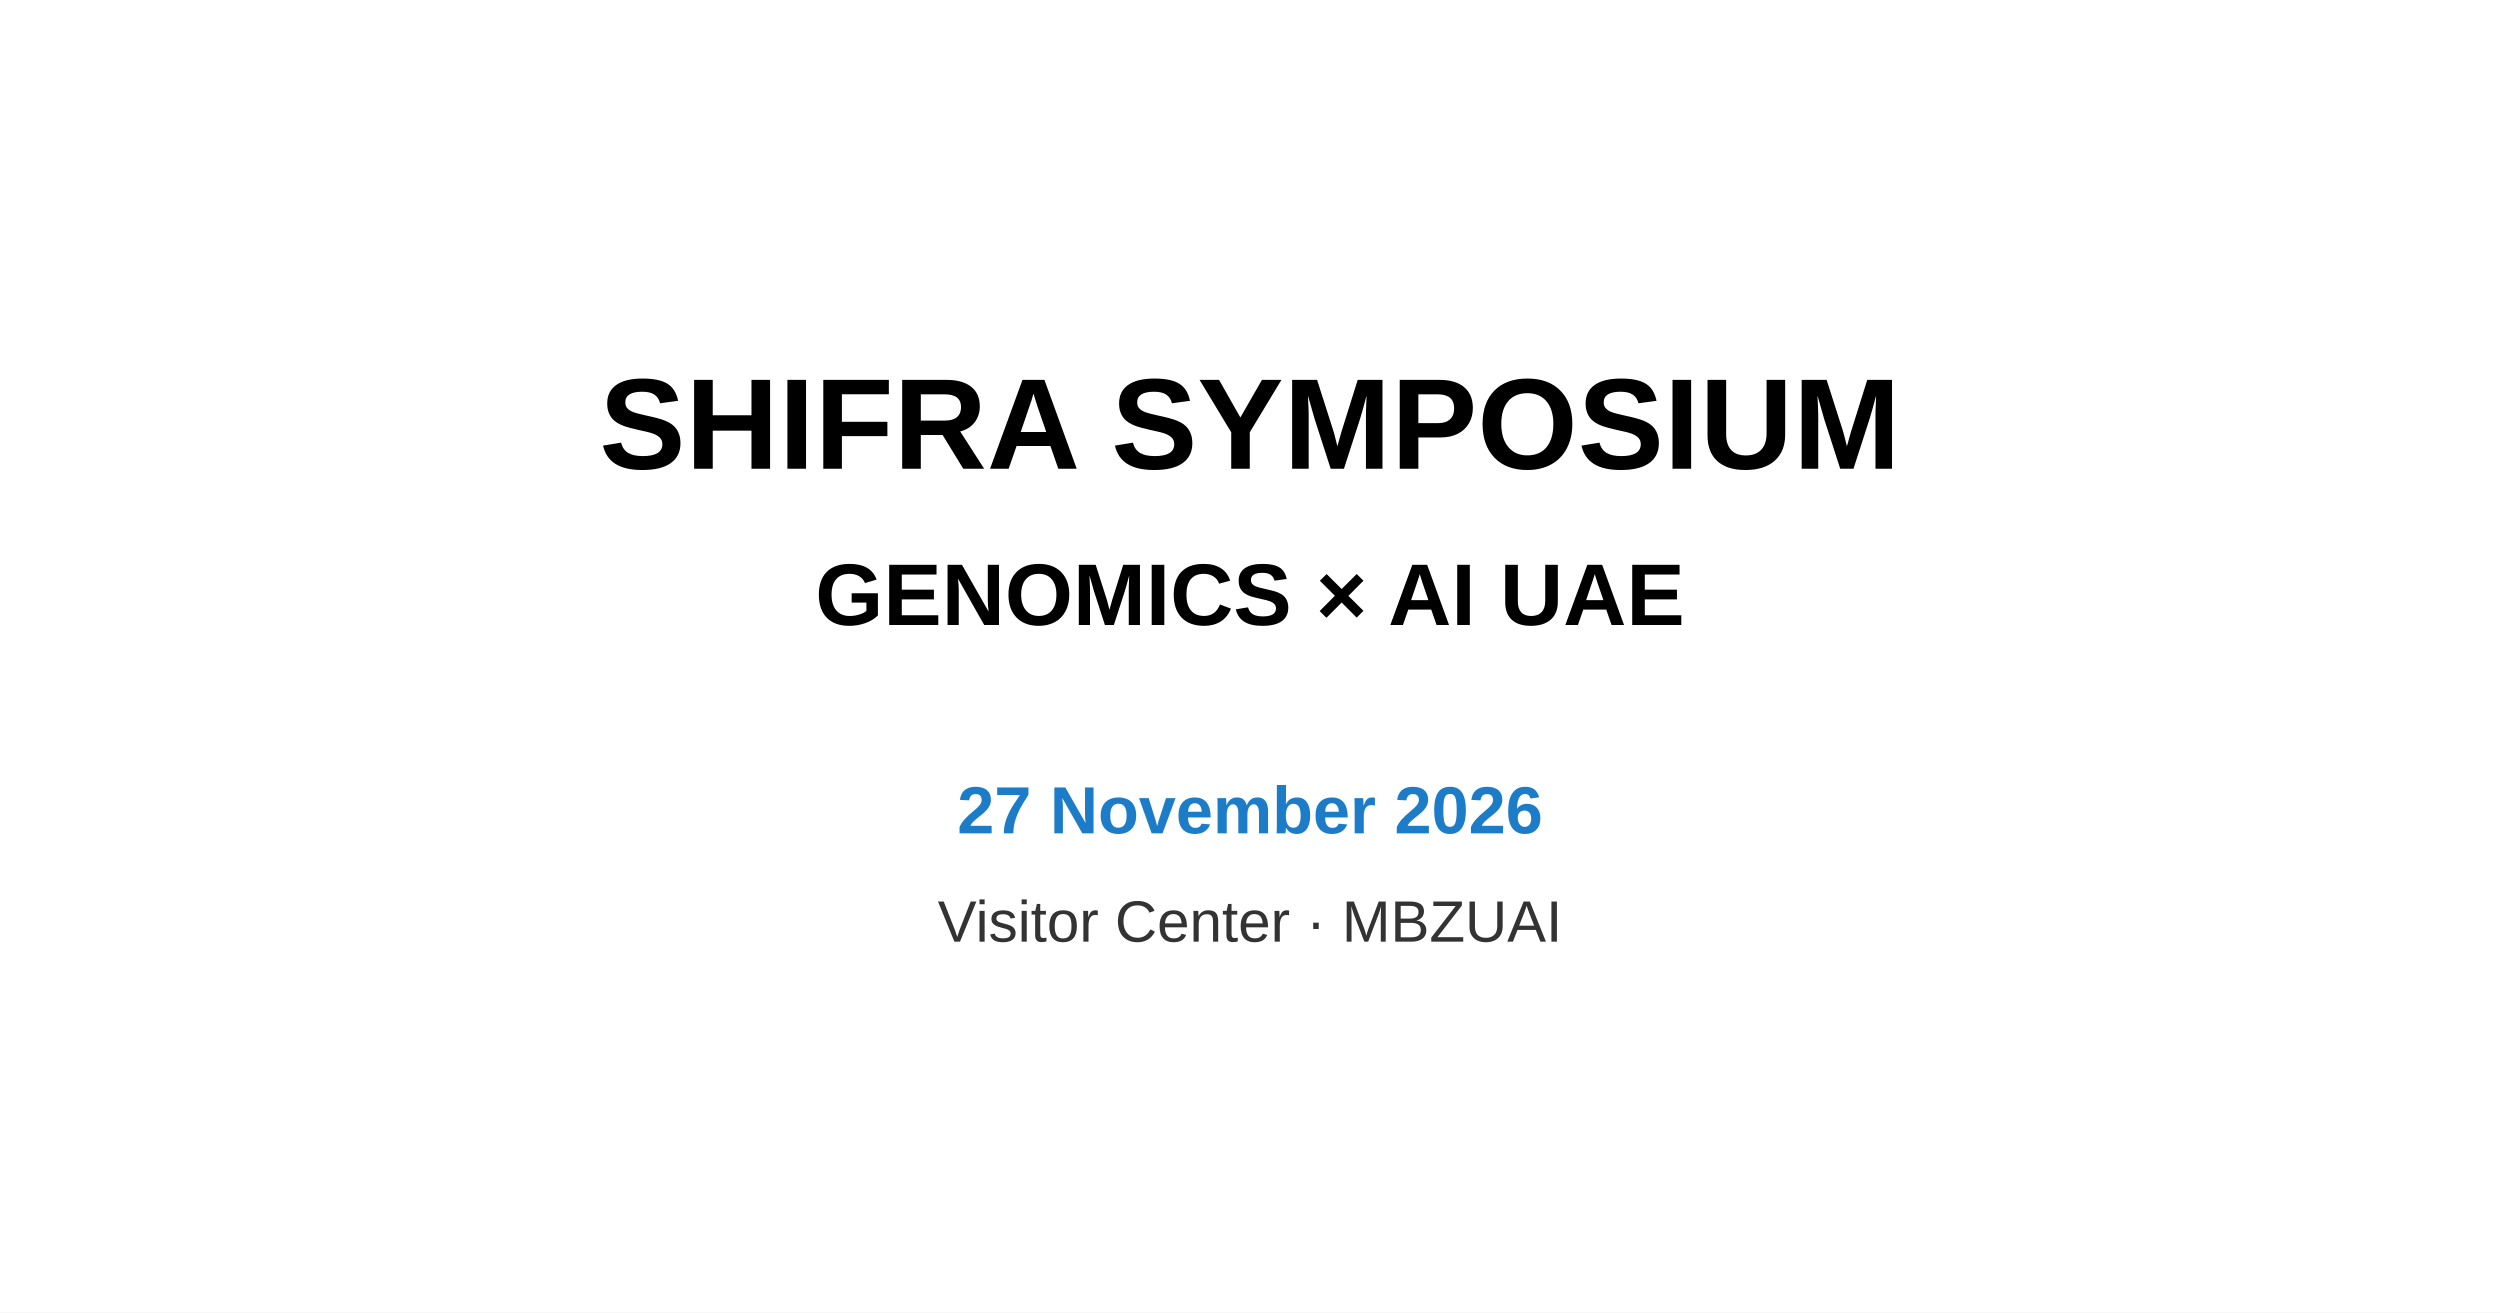
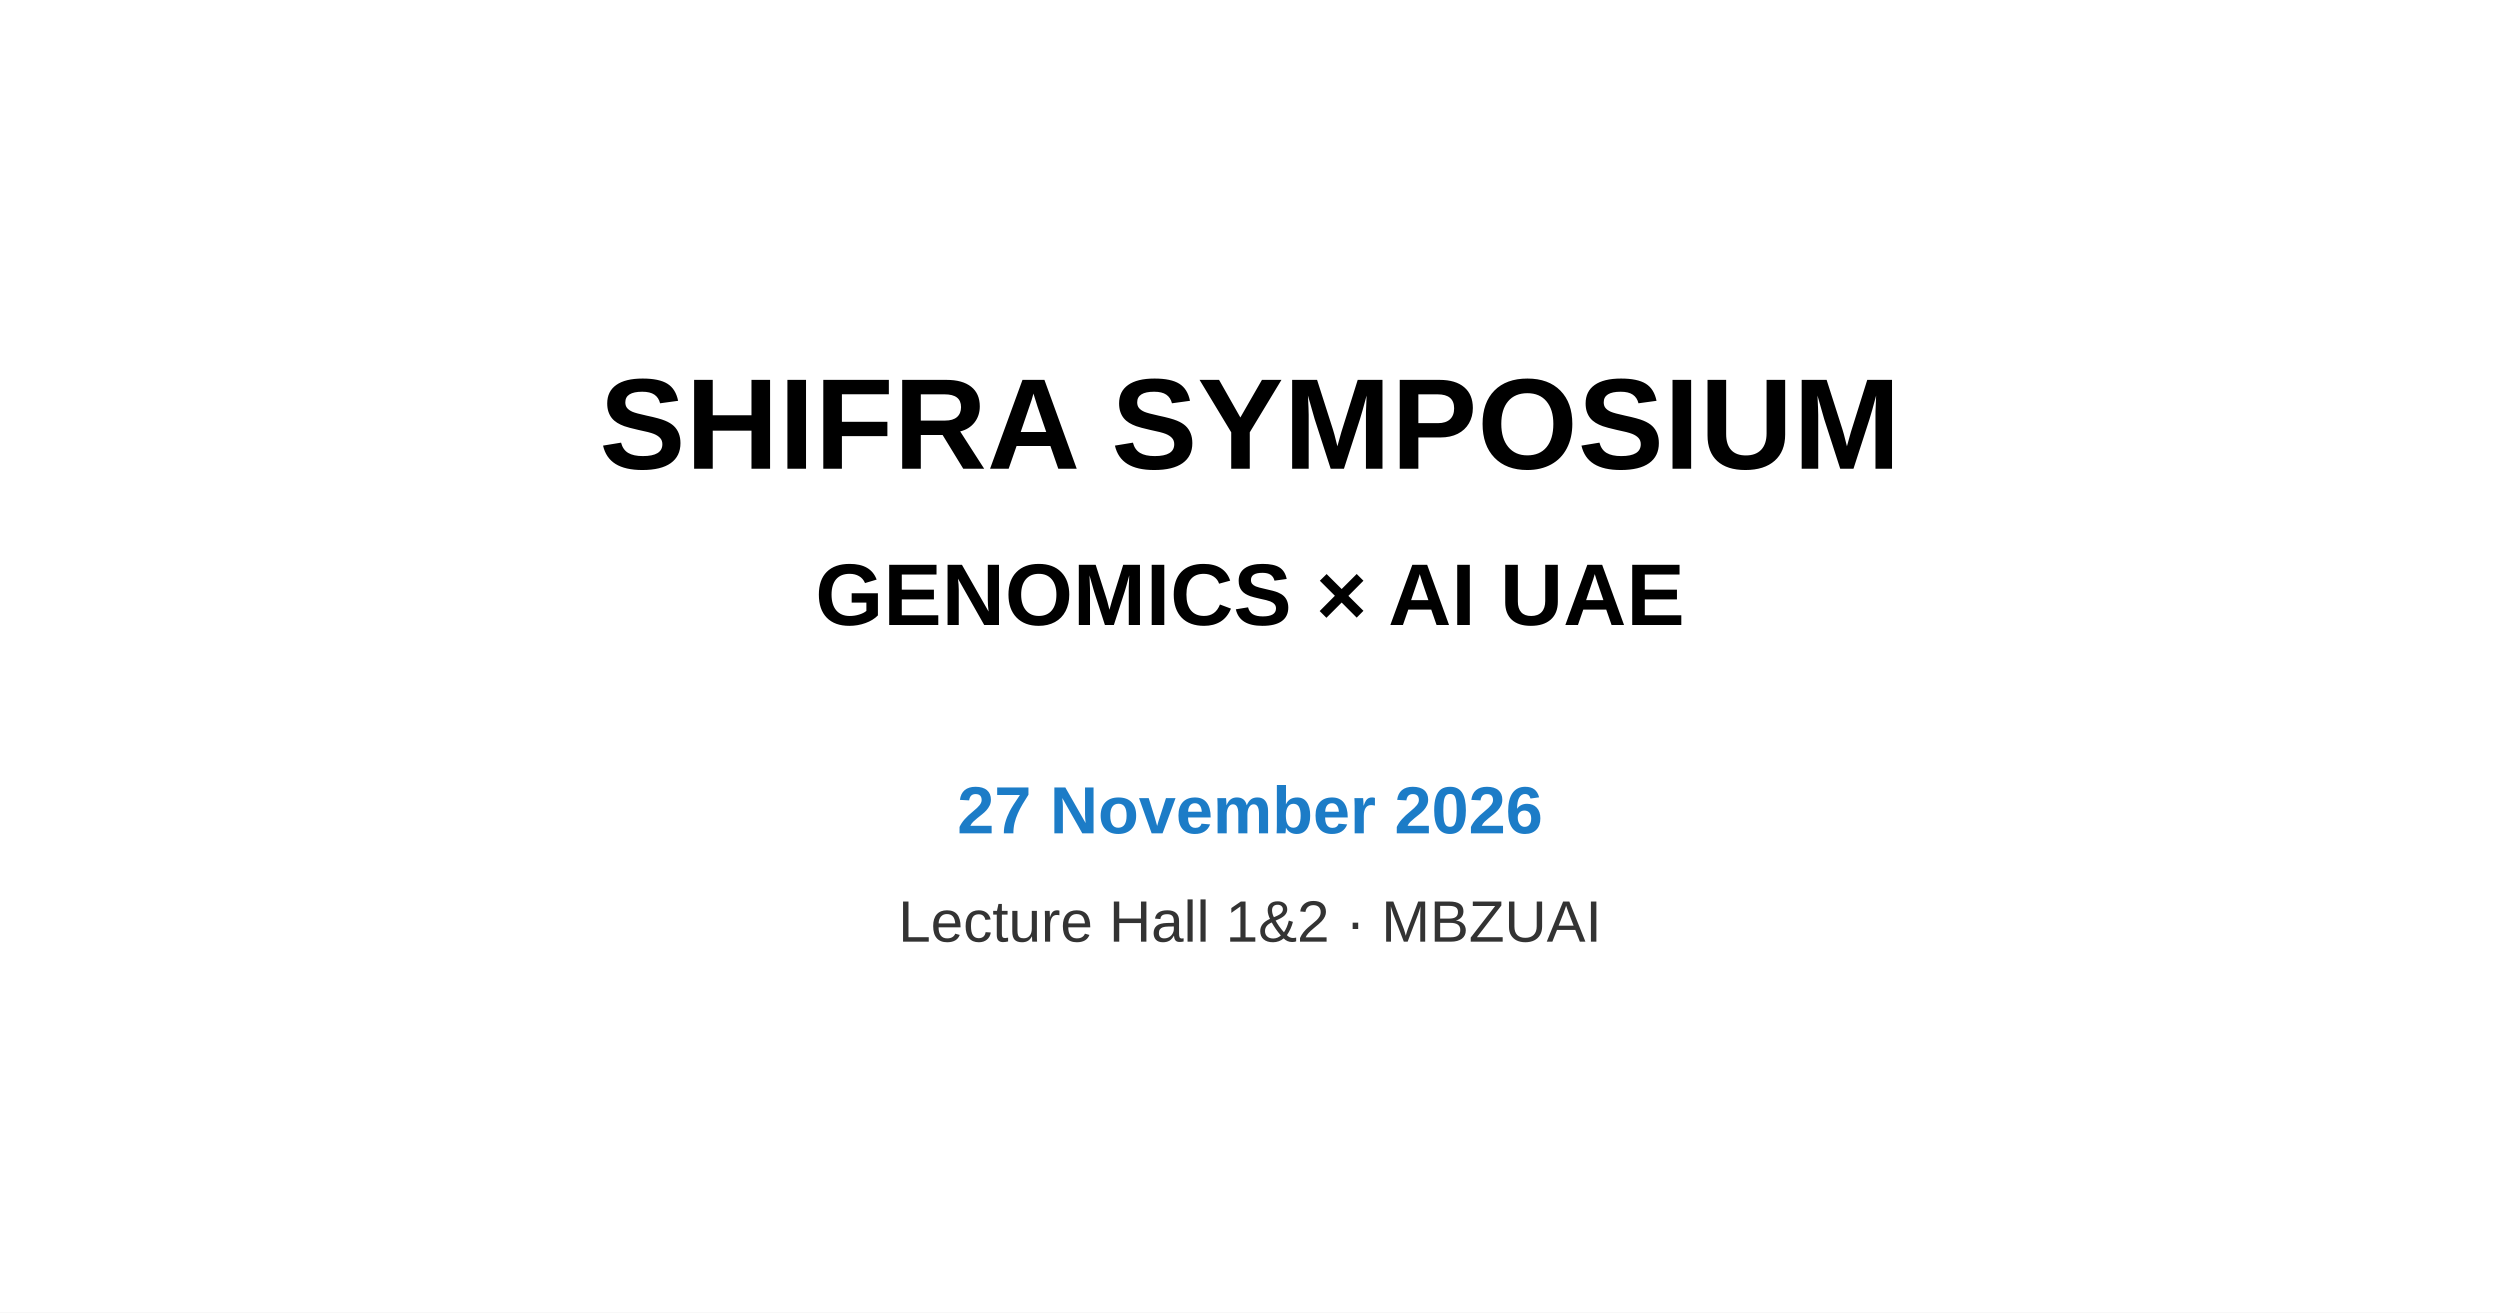
<svg xmlns="http://www.w3.org/2000/svg" width="1200" height="630" viewBox="0 0 1200 630">
  <rect width="1200" height="630" fill="#ffffff" />
  <g font-family="Arial,sans-serif" text-anchor="middle">
    <text x="600" y="225" font-size="62" font-weight="700" fill="#000000">SHIFRA SYMPOSIUM</text>
    <text x="600" y="300" font-size="42" font-weight="700" fill="#000000">GENOMICS × AI UAE</text>
    <text x="600" y="400" font-size="32" font-weight="700" fill="#1c7cc7">27 November 2026</text>
-     <text x="600" y="452" font-size="28" fill="#333333">Visitor Center · MBZUAI</text>
+     <text x="600" y="452" font-size="28" fill="#333333">Lecture Hall 1&amp;2 · MBZUAI</text>
  </g>
</svg>
